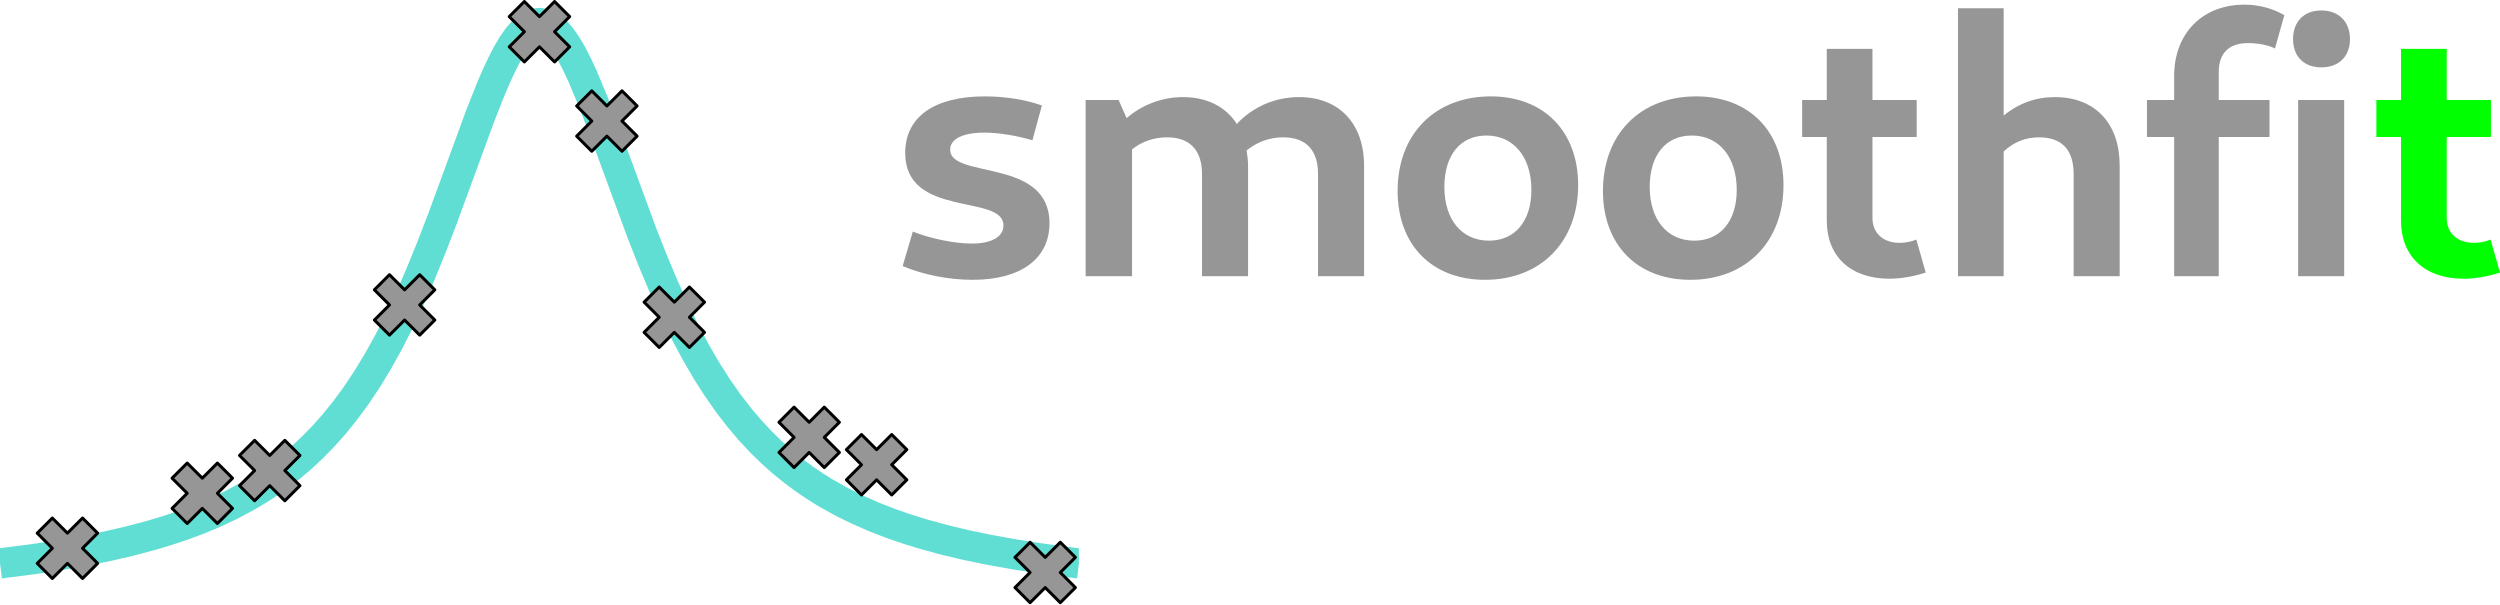
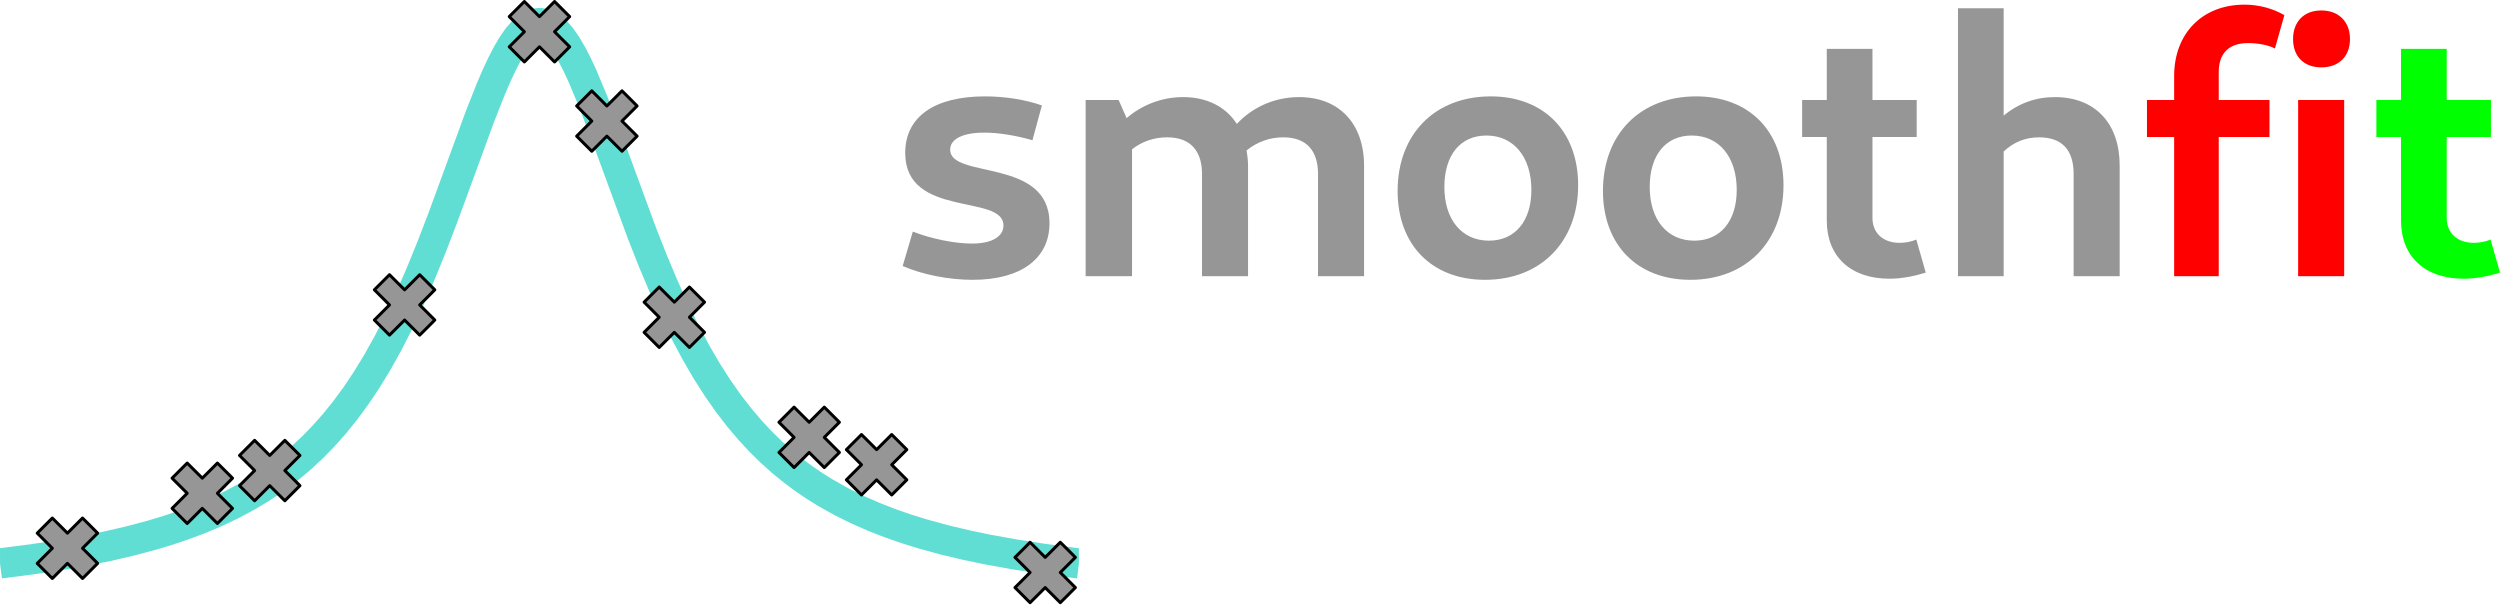
<svg xmlns="http://www.w3.org/2000/svg" xmlns:xlink="http://www.w3.org/1999/xlink" height="266.653" viewBox="0 0 827.51 199.99" width="1103.348" id="svg45" version="1.1">
  <defs id="defs4" stroke-linejoin="round">
    <style id="style2">*{stroke-linecap:butt;stroke-linejoin:round}</style>
  </defs>
  <g id="figure_1" transform="translate(-7.2 -37.618)" stroke-linejoin="round">
    <g id="patch_1">
      <path d="M0 280.512h371.52V0H0z" id="path6" fill="none" />
    </g>
    <g id="axes_1">
      <g id="line2d_1">
        <path clip-path="url(#p22f64d38d4)" d="m7.2 224.115 10.714-1.376 8.928-1.344 8.928-1.566 7.142-1.444 7.142-1.649 7.143-1.891 5.357-1.606 5.356-1.794 5.357-2.009 5.357-2.258 5.357-2.548 5.357-2.884 3.57-2.136 3.572-2.33 3.571-2.544 3.571-2.782 3.572-3.046 3.57-3.34 3.572-3.665 3.571-4.026 3.571-4.424 3.572-4.861 3.57-5.34 3.572-5.858 3.571-6.413 3.571-7 3.572-7.603 3.57-8.206 3.572-8.778 3.571-9.282 5.357-14.58 7.142-19.485 3.572-9.023 1.785-4.152 1.786-3.837 1.785-3.467 1.786-3.041 1.786-2.566 1.785-2.047 1.786-1.49 1.785-.904 1.786-.304 1.786.304 1.785.905 1.786 1.49 1.785 2.046 1.786 2.566 1.786 3.041 1.785 3.467 1.786 3.837 3.571 8.562 3.571 9.376 12.5 34 3.57 9.041 3.572 8.499 3.571 7.906 3.571 7.3 3.571 6.703 3.572 6.132 3.57 5.593 3.572 5.096 3.571 4.637 3.571 4.22 3.572 3.841 3.57 3.499 3.572 3.189 3.571 2.91 3.571 2.66 3.572 2.434 3.57 2.23 5.358 3.009 5.356 2.654 5.357 2.35 5.357 2.088 5.357 1.862 5.357 1.666 7.142 1.959 7.142 1.705 7.143 1.493 8.928 1.615 8.928 1.385 10.713 1.415 1.786.214" id="path9" fill="none" stroke="#61ded4" stroke-width="10" />
      </g>
      <g id="line2d_2">
        <defs id="defs13">
          <path d="m-5 10 5-5 5 5 5-5-5-5 5-5-5-5-5 5-5-5-5 5 5 5-5 5z" id="mc8e9ab356d" stroke="#000" />
        </defs>
        <g clip-path="url(#p22f64d38d4)" id="g35" stroke="#000">
          <use x="29.52" xlink:href="#mc8e9ab356d" y="219.095" id="use15" width="100%" height="100%" style="fill:#969696;fill-opacity:1;stroke:none" />
          <use x="74.16" xlink:href="#mc8e9ab356d" y="200.897" id="use17" width="100%" height="100%" style="fill:#969696;fill-opacity:1;stroke:none;stroke-opacity:1;stroke-width:1;stroke-miterlimit:4;stroke-dasharray:none" />
          <use x="96.48" xlink:href="#mc8e9ab356d" y="193.373" id="use19" width="100%" height="100%" style="fill:#969696;fill-opacity:1;stroke:none" />
          <use x="141.12" xlink:href="#mc8e9ab356d" y="138.55" id="use21" width="100%" height="100%" style="fill:#969696;fill-opacity:1;stroke:none" />
          <use x="185.76" xlink:href="#mc8e9ab356d" y="48.118" id="use23" width="100%" height="100%" style="fill:#969696;fill-opacity:1;stroke:none" />
          <use x="208.08" xlink:href="#mc8e9ab356d" y="77.686" id="use25" width="100%" height="100%" style="fill:#969696;fill-opacity:1;stroke:none" />
          <use x="230.4" xlink:href="#mc8e9ab356d" y="142.629" id="use27" width="100%" height="100%" style="fill:#969696;fill-opacity:1;stroke:none" />
          <use x="275.04" xlink:href="#mc8e9ab356d" y="182.386" id="use29" width="100%" height="100%" style="fill:#969696;fill-opacity:1;stroke:none" />
          <use x="297.36" xlink:href="#mc8e9ab356d" y="191.451" id="use31" width="100%" height="100%" style="fill:#969696;fill-opacity:1;stroke:none" />
          <use x="353.16" xlink:href="#mc8e9ab356d" y="227.108" id="use33" width="100%" height="100%" style="fill:#969696;fill-opacity:1;stroke:none" />
        </g>
      </g>
    </g>
  </g>
  <defs id="defs43">
    <clipPath id="p22f64d38d4" stroke-linejoin="round">
      <path id="rect40" d="M7.2 7.2h357.12v266.112H7.2z" />
    </clipPath>
  </defs>
  <g aria-label="smoothfit" transform="matrix(.75 0 0 .75 -.068 1.606)" style="line-height:0%;-inkscape-font-specification:'Commando Bold'" id="flowRoot864" font-weight="700" font-size="160" letter-spacing="0" word-spacing="0" font-family="Cantarell" stroke-linejoin="round">
    <path d="M429.353 121.352c21.44 0 33.92-9.44 33.92-24.96 0-29.12-43.84-19.36-43.84-32.48 0-4.64 5.44-7.52 15.04-7.52 6.4 0 14.08 1.28 21.28 3.36l4.16-15.36c-7.2-2.56-16.32-4-25.12-4-22.24 0-35.2 8.96-35.2 24.96 0 28.96 43.36 17.92 43.36 32 0 4.96-5.12 8-13.92 8-7.52 0-17.92-2.08-26.08-5.28l-4.48 15.2c8.96 3.84 20.32 6.08 30.88 6.08z" style="-inkscape-font-specification:'Cantarell Bold';fill:#969696;fill-opacity:1;stroke:none" id="path841" />
    <path d="M479.226 119.752h20.48v-56c4.48-3.52 9.76-5.28 15.52-5.28 11.2 0 15.36 7.04 15.36 16.16v45.12h20.32v-48.8c0-2.4-.32-4.64-.64-6.72 4.8-3.84 10.24-5.76 16.16-5.76 10.88 0 15.36 6.56 15.36 16.16v45.12h20.32v-48.8c0-18.56-11.04-30.24-28.64-30.24-10.72 0-20.48 4.32-27.52 11.84-4.8-7.52-13.12-11.84-23.68-11.84-9.28 0-18.08 3.36-24.96 9.28l-3.52-8h-14.56z" style="-inkscape-font-specification:'Cantarell Bold';fill:#969696;fill-opacity:1;stroke:none" id="path843" />
    <path d="M655.47 121.352c24.64 0 41.12-16.8 41.12-41.76 0-23.84-15.2-39.2-38.56-39.2-24.64 0-41.12 16.64-41.12 41.76 0 23.68 15.04 39.2 38.56 39.2zm1.76-17.28c-12 0-19.68-9.28-19.68-23.68 0-14.08 7.04-22.72 18.56-22.72 12 0 19.84 9.44 19.84 24 0 13.76-7.2 22.4-18.72 22.4z" style="-inkscape-font-specification:'Cantarell Bold';fill:#969696;fill-opacity:1;stroke:none" id="path845" />
    <path d="M746.096 121.352c24.64 0 41.12-16.8 41.12-41.76 0-23.84-15.2-39.2-38.56-39.2-24.64 0-41.12 16.64-41.12 41.76 0 23.68 15.04 39.2 38.56 39.2zm1.76-17.28c-12 0-19.68-9.28-19.68-23.68 0-14.08 7.04-22.72 18.56-22.72 12 0 19.84 9.44 19.84 24 0 13.76-7.2 22.4-18.72 22.4z" style="-inkscape-font-specification:'Cantarell Bold';fill:#969696;fill-opacity:1;stroke:none" id="path847" />
    <path d="M834 120.872c5.28 0 11.04-1.12 16-2.72l-4.16-14.56c-2.24.96-4.96 1.44-7.36 1.44-7.36 0-12-4.32-12-11.04v-35.68H846v-16.32h-19.52v-22.56h-20.16v22.56h-10.88v16.32h10.88v36.96c0 15.68 10.4 25.6 27.68 25.6z" style="-inkscape-font-specification:'Cantarell Bold';fill:#969696;fill-opacity:1;stroke:none" id="path849" />
    <path d="M864.226 119.752h20.16v-55.04c4.64-4.32 9.76-6.24 15.68-6.24 10.08 0 15.2 5.6 15.2 16.16v45.12h20.32v-48.8c0-18.72-10.88-30.24-28.64-30.24-8.32 0-16 2.72-22.56 8.16V1.512h-20.16z" style="-inkscape-font-specification:'Cantarell Bold';fill:#969696;fill-opacity:1;stroke:none" id="path851" />
-     <path d="M959.628 119.752h19.68v-61.44h22.4v-16.32h-22.4v-12.32c0-8.32 4.48-12.8 12.96-12.8 4 0 8.96.8 11.84 2.4l4.16-14.72c-4.96-2.88-11.04-4.64-17.6-4.64-18.56 0-31.04 12.64-31.04 31.52v10.56h-12v16.32h12zm64.96-92.16c7.68 0 12.64-4.8 12.64-12.48 0-7.68-4.96-12.64-12.64-12.64-7.68 0-12.48 4.96-12.48 12.64 0 7.68 4.8 12.48 12.48 12.48zm-10.24 92.16h20.32v-77.76h-20.32z" style="-inkscape-font-specification:'Cantarell Bold';fill:#969696;fill-opacity:1;stroke:none" id="path853" />
+     <path d="M959.628 119.752h19.68v-61.44h22.4v-16.32h-22.4v-12.32c0-8.32 4.48-12.8 12.96-12.8 4 0 8.96.8 11.84 2.4l4.16-14.72c-4.96-2.88-11.04-4.64-17.6-4.64-18.56 0-31.04 12.64-31.04 31.52v10.56h-12v16.32h12zm64.96-92.16c7.68 0 12.64-4.8 12.64-12.48 0-7.68-4.96-12.64-12.64-12.64-7.68 0-12.48 4.96-12.48 12.64 0 7.68 4.8 12.48 12.48 12.48zm-10.24 92.16h20.32v-77.76h-20.32z" style="-inkscape-font-specification:'Cantarell Bold';fill:#ff0000;fill-opacity:1;stroke:none" id="path853" />
    <path d="M1087.438 120.872c5.28 0 11.04-1.12 16-2.72l-4.16-14.56c-2.24.96-4.96 1.44-7.36 1.44-7.36 0-12-4.32-12-11.04v-35.68h19.52v-16.32h-19.52v-22.56h-20.16v22.56h-10.88v16.32h10.88v36.96c0 15.68 10.4 25.6 27.68 25.6z" fill="#00ff00" style="-inkscape-font-specification:'Cantarell Bold';fill-opacity:1;stroke:none" id="path855" />
  </g>
</svg>
